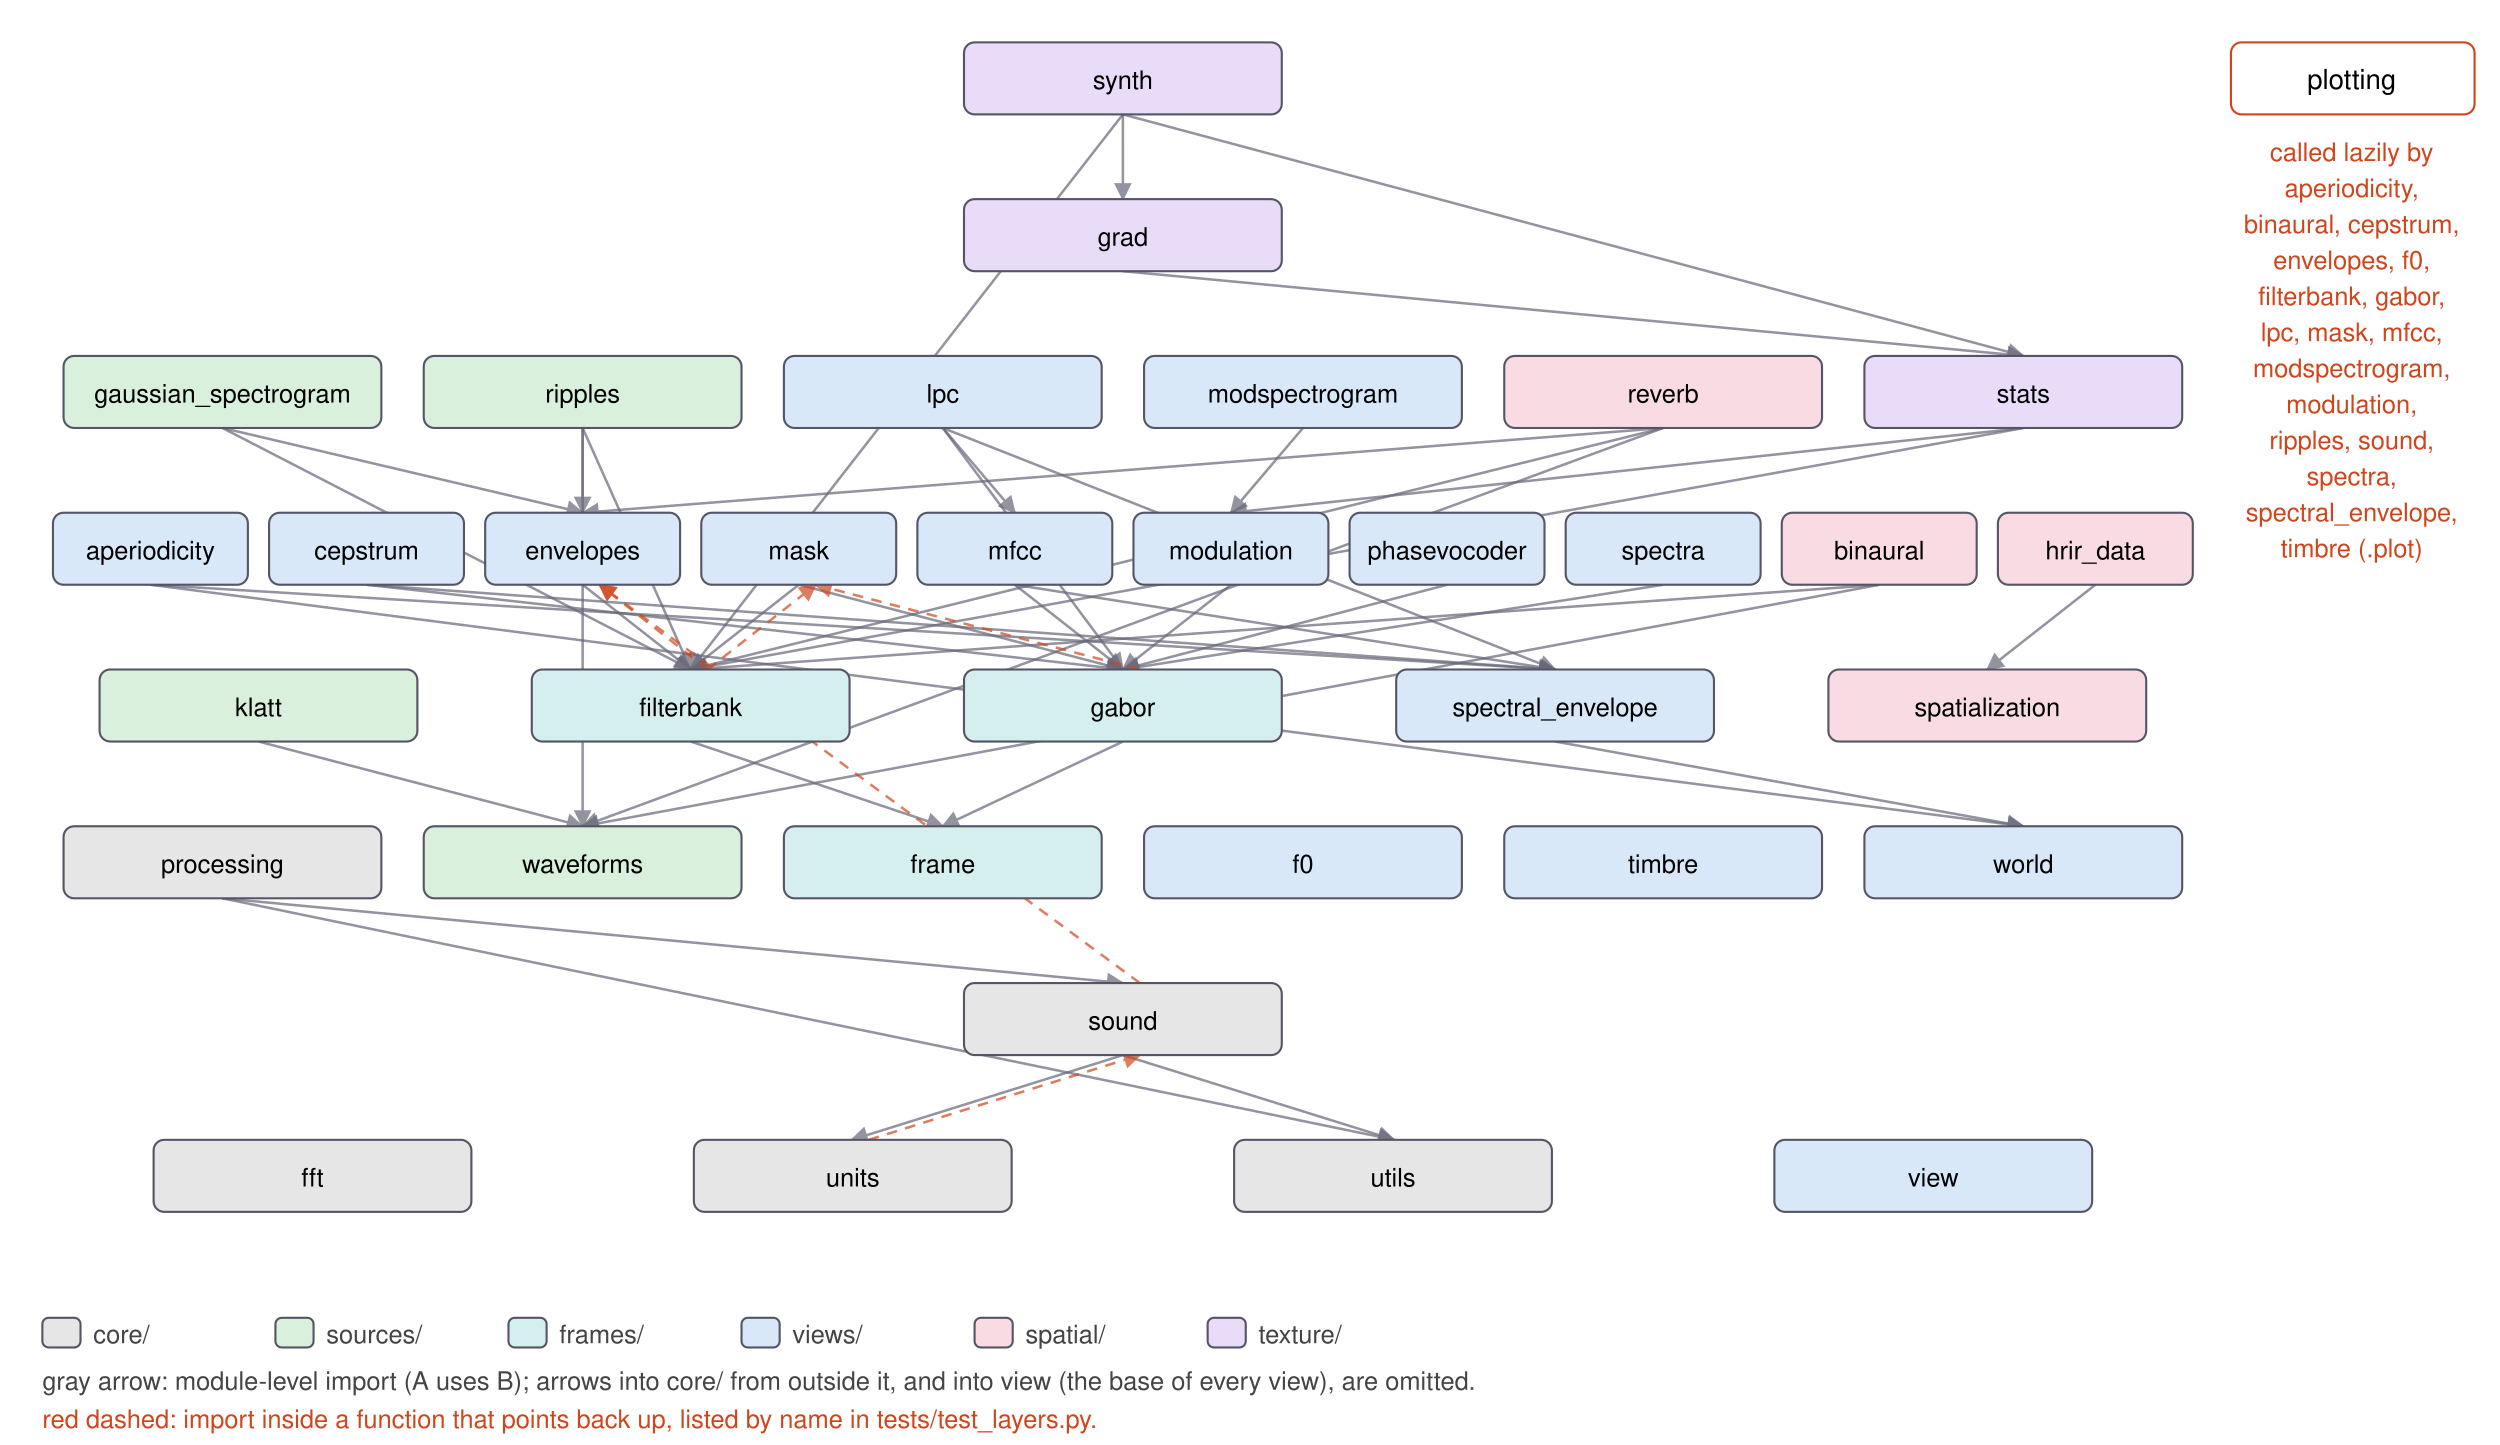
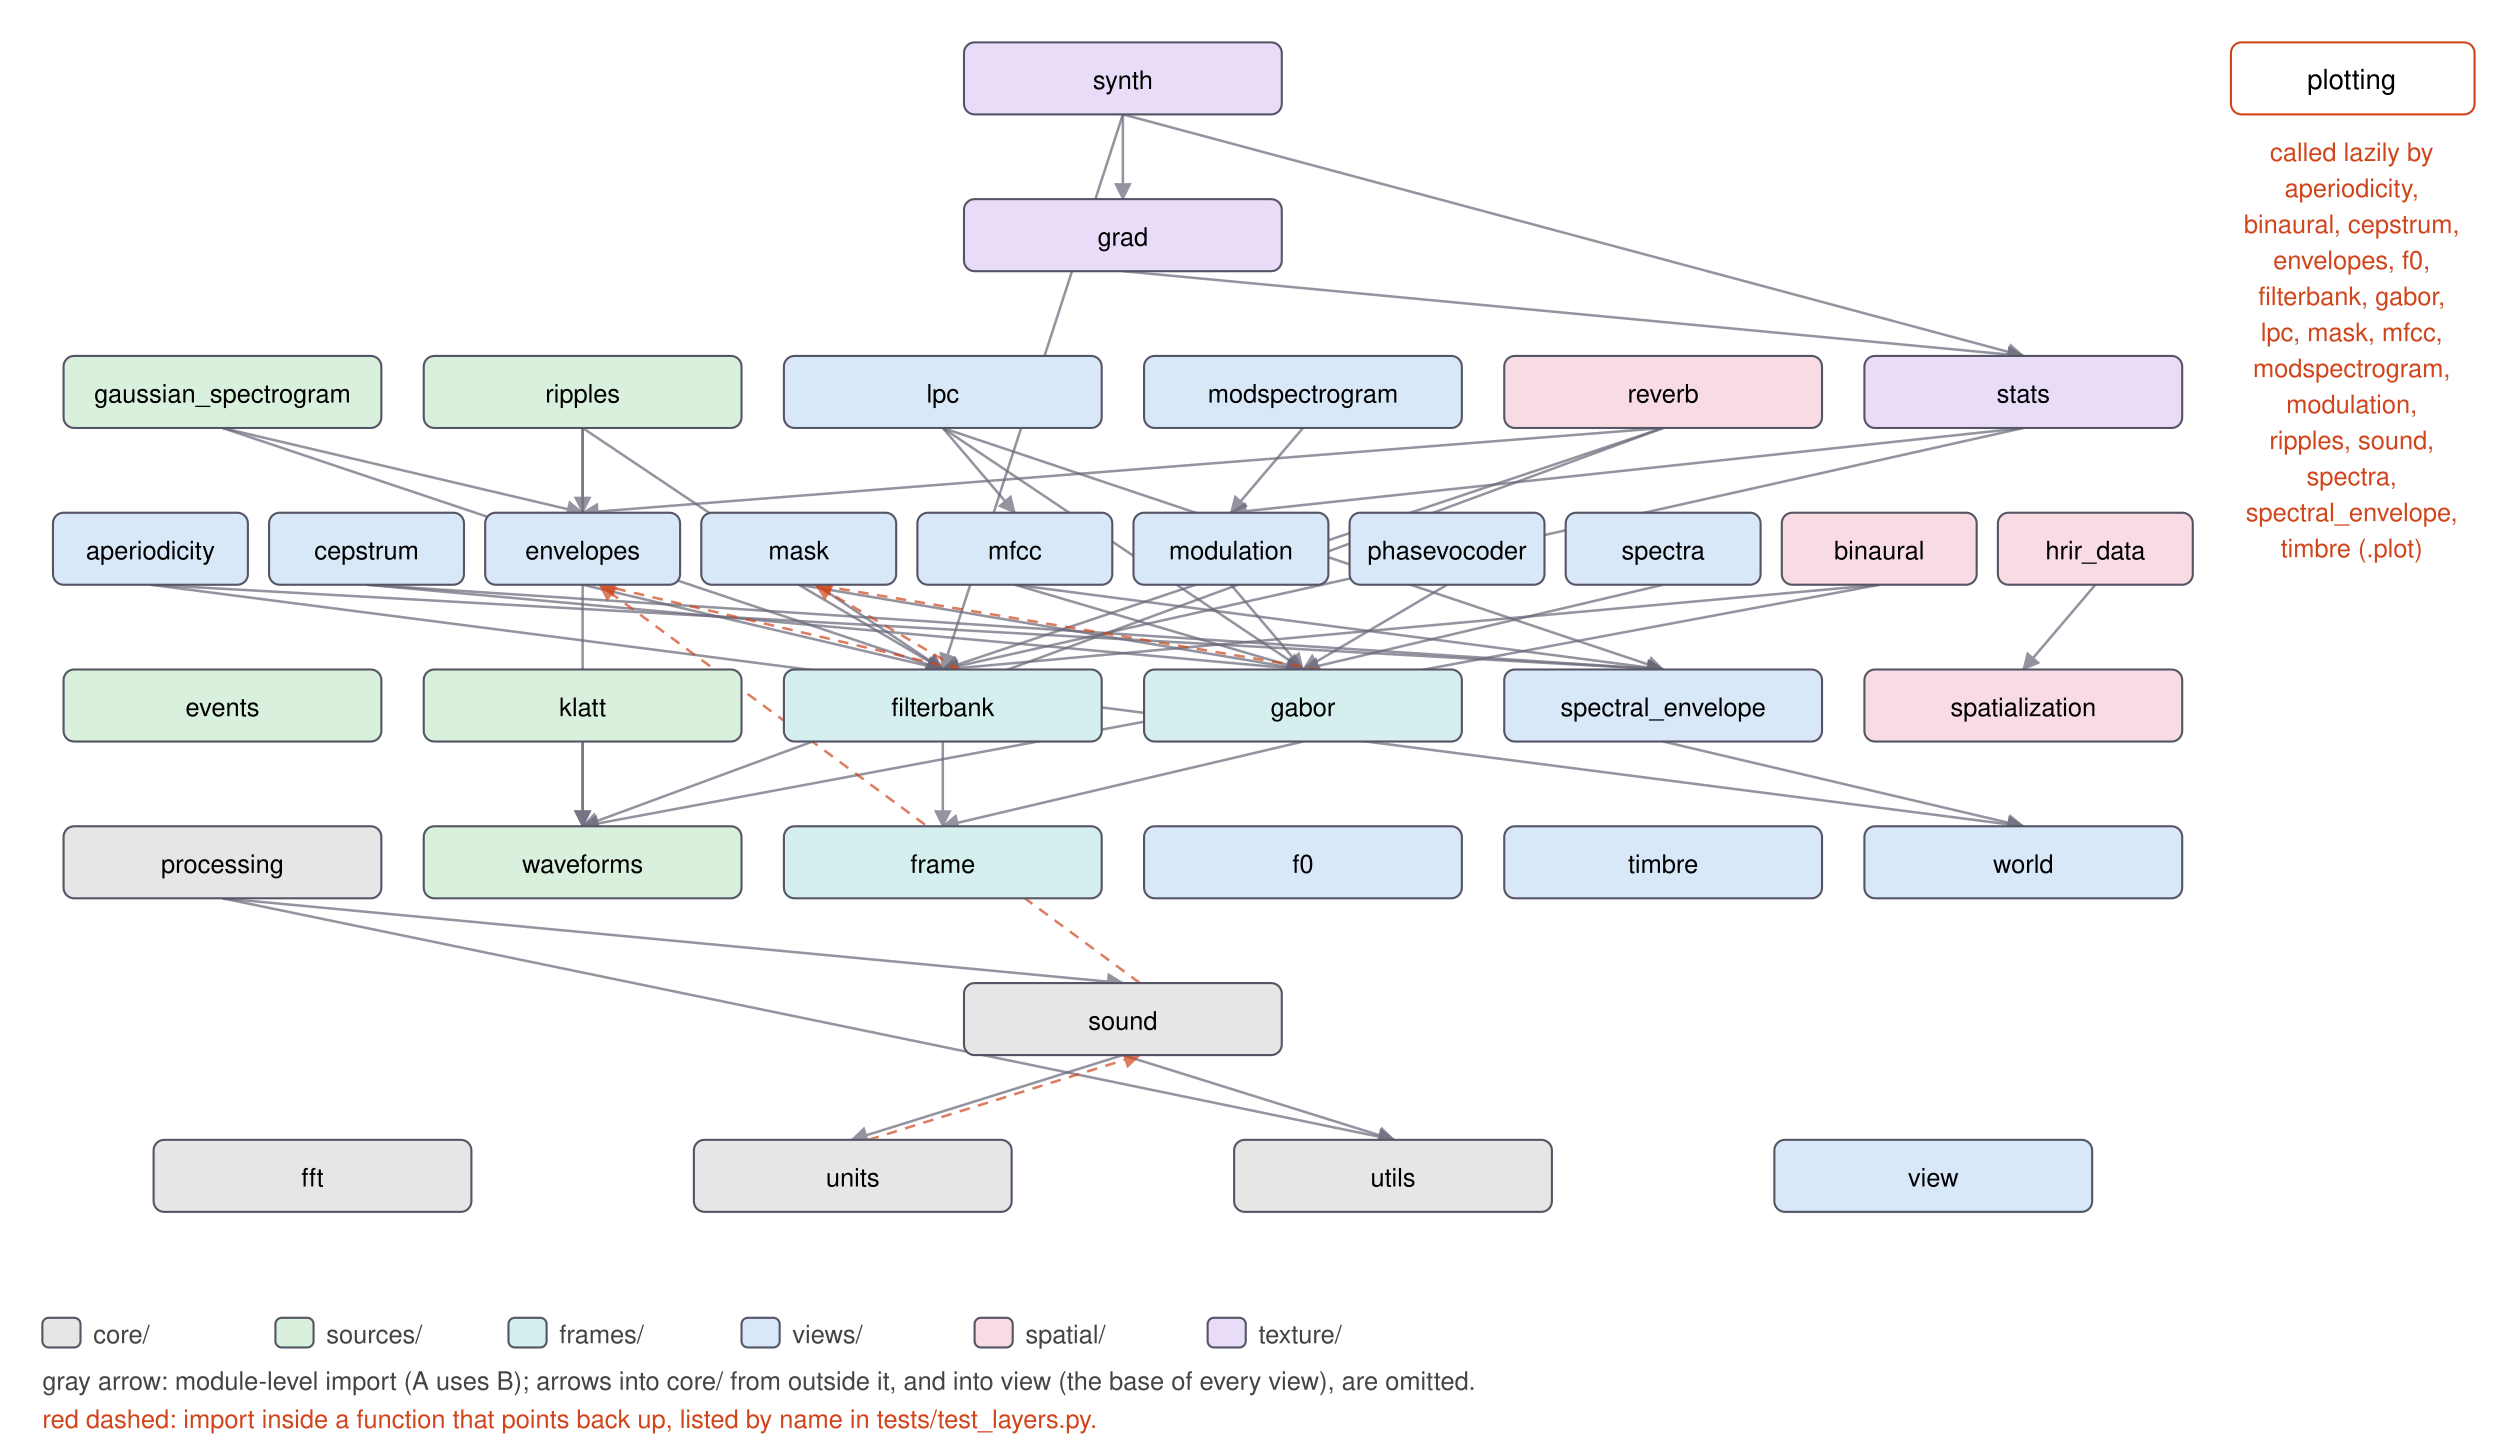
<svg xmlns="http://www.w3.org/2000/svg" viewBox="0 0 1180 682" font-family="Helvetica,Arial,sans-serif" font-size="13">
  <defs>
    <marker id="a" viewBox="0 0 10 10" refX="9" refY="5" markerWidth="7" markerHeight="7" orient="auto">
      <path d="M0,0L10,5L0,10z" fill="#667" />
    </marker>
    <marker id="r" viewBox="0 0 10 10" refX="9" refY="5" markerWidth="7" markerHeight="7" orient="auto">
      <path d="M0,0L10,5L0,10z" fill="#d0451b" />
    </marker>
  </defs>
  <rect width="1180" height="682" fill="#ffffff" />
  <line x1="105" y1="424" x2="530" y2="464" stroke="#667" stroke-width="1.2" marker-end="url(#a)" opacity="0.7" />
  <line x1="105" y1="424" x2="658" y2="538" stroke="#667" stroke-width="1.2" marker-end="url(#a)" opacity="0.7" />
  <line x1="530" y1="498" x2="402" y2="538" stroke="#667" stroke-width="1.2" marker-end="url(#a)" opacity="0.7" />
  <line x1="530" y1="498" x2="658" y2="538" stroke="#667" stroke-width="1.2" marker-end="url(#a)" opacity="0.7" />
-   <line x1="326" y1="350" x2="445" y2="390" stroke="#667" stroke-width="1.2" marker-end="url(#a)" opacity="0.7" />
-   <line x1="530" y1="350" x2="445" y2="390" stroke="#667" stroke-width="1.2" marker-end="url(#a)" opacity="0.7" />
-   <line x1="105" y1="202" x2="326" y2="316" stroke="#667" stroke-width="1.2" marker-end="url(#a)" opacity="0.7" />
+   <line x1="445" y1="350" x2="445" y2="390" stroke="#667" stroke-width="1.2" marker-end="url(#a)" opacity="0.7" />
+   <line x1="615" y1="350" x2="445" y2="390" stroke="#667" stroke-width="1.2" marker-end="url(#a)" opacity="0.7" />
+   <line x1="105" y1="202" x2="445" y2="316" stroke="#667" stroke-width="1.2" marker-end="url(#a)" opacity="0.7" />
  <line x1="105" y1="202" x2="275" y2="242" stroke="#667" stroke-width="1.2" marker-end="url(#a)" opacity="0.7" />
-   <line x1="122" y1="350" x2="275" y2="390" stroke="#667" stroke-width="1.2" marker-end="url(#a)" opacity="0.7" />
-   <line x1="275" y1="202" x2="326" y2="316" stroke="#667" stroke-width="1.2" marker-end="url(#a)" opacity="0.7" />
+   <line x1="275" y1="350" x2="275" y2="390" stroke="#667" stroke-width="1.2" marker-end="url(#a)" opacity="0.7" />
+   <line x1="275" y1="202" x2="445" y2="316" stroke="#667" stroke-width="1.2" marker-end="url(#a)" opacity="0.7" />
  <line x1="275" y1="202" x2="275" y2="390" stroke="#667" stroke-width="1.2" marker-end="url(#a)" opacity="0.7" />
  <line x1="275" y1="202" x2="275" y2="242" stroke="#667" stroke-width="1.2" marker-end="url(#a)" opacity="0.7" />
-   <line x1="887" y1="276" x2="326" y2="316" stroke="#667" stroke-width="1.2" marker-end="url(#a)" opacity="0.7" />
+   <line x1="887" y1="276" x2="445" y2="316" stroke="#667" stroke-width="1.2" marker-end="url(#a)" opacity="0.7" />
  <line x1="887" y1="276" x2="275" y2="390" stroke="#667" stroke-width="1.2" marker-end="url(#a)" opacity="0.7" />
-   <line x1="989" y1="276" x2="938" y2="316" stroke="#667" stroke-width="1.2" marker-end="url(#a)" opacity="0.7" />
-   <line x1="785" y1="202" x2="326" y2="316" stroke="#667" stroke-width="1.2" marker-end="url(#a)" opacity="0.7" />
+   <line x1="989" y1="276" x2="955" y2="316" stroke="#667" stroke-width="1.2" marker-end="url(#a)" opacity="0.7" />
+   <line x1="785" y1="202" x2="445" y2="316" stroke="#667" stroke-width="1.2" marker-end="url(#a)" opacity="0.7" />
  <line x1="785" y1="202" x2="275" y2="390" stroke="#667" stroke-width="1.2" marker-end="url(#a)" opacity="0.7" />
  <line x1="785" y1="202" x2="275" y2="242" stroke="#667" stroke-width="1.2" marker-end="url(#a)" opacity="0.7" />
  <line x1="530" y1="128" x2="955" y2="168" stroke="#667" stroke-width="1.2" marker-end="url(#a)" opacity="0.7" />
-   <line x1="955" y1="202" x2="326" y2="316" stroke="#667" stroke-width="1.2" marker-end="url(#a)" opacity="0.7" />
+   <line x1="955" y1="202" x2="445" y2="316" stroke="#667" stroke-width="1.2" marker-end="url(#a)" opacity="0.7" />
  <line x1="955" y1="202" x2="581" y2="242" stroke="#667" stroke-width="1.2" marker-end="url(#a)" opacity="0.7" />
-   <line x1="530" y1="54" x2="326" y2="316" stroke="#667" stroke-width="1.2" marker-end="url(#a)" opacity="0.7" />
+   <line x1="530" y1="54" x2="445" y2="316" stroke="#667" stroke-width="1.2" marker-end="url(#a)" opacity="0.7" />
  <line x1="530" y1="54" x2="530" y2="94" stroke="#667" stroke-width="1.2" marker-end="url(#a)" opacity="0.7" />
  <line x1="530" y1="54" x2="955" y2="168" stroke="#667" stroke-width="1.2" marker-end="url(#a)" opacity="0.7" />
-   <line x1="71" y1="276" x2="734" y2="316" stroke="#667" stroke-width="1.2" marker-end="url(#a)" opacity="0.7" />
+   <line x1="71" y1="276" x2="785" y2="316" stroke="#667" stroke-width="1.2" marker-end="url(#a)" opacity="0.7" />
  <line x1="71" y1="276" x2="955" y2="390" stroke="#667" stroke-width="1.2" marker-end="url(#a)" opacity="0.7" />
-   <line x1="173" y1="276" x2="530" y2="316" stroke="#667" stroke-width="1.2" marker-end="url(#a)" opacity="0.7" />
-   <line x1="173" y1="276" x2="734" y2="316" stroke="#667" stroke-width="1.2" marker-end="url(#a)" opacity="0.7" />
-   <line x1="275" y1="276" x2="326" y2="316" stroke="#667" stroke-width="1.2" marker-end="url(#a)" opacity="0.7" />
-   <line x1="445" y1="202" x2="530" y2="316" stroke="#667" stroke-width="1.2" marker-end="url(#a)" opacity="0.7" />
+   <line x1="173" y1="276" x2="615" y2="316" stroke="#667" stroke-width="1.2" marker-end="url(#a)" opacity="0.7" />
+   <line x1="173" y1="276" x2="785" y2="316" stroke="#667" stroke-width="1.2" marker-end="url(#a)" opacity="0.7" />
+   <line x1="275" y1="276" x2="445" y2="316" stroke="#667" stroke-width="1.2" marker-end="url(#a)" opacity="0.7" />
+   <line x1="445" y1="202" x2="615" y2="316" stroke="#667" stroke-width="1.2" marker-end="url(#a)" opacity="0.7" />
  <line x1="445" y1="202" x2="479" y2="242" stroke="#667" stroke-width="1.2" marker-end="url(#a)" opacity="0.7" />
-   <line x1="445" y1="202" x2="734" y2="316" stroke="#667" stroke-width="1.2" marker-end="url(#a)" opacity="0.7" />
-   <line x1="377" y1="276" x2="326" y2="316" stroke="#667" stroke-width="1.2" marker-end="url(#a)" opacity="0.7" />
-   <line x1="377" y1="276" x2="530" y2="316" stroke="#667" stroke-width="1.2" marker-end="url(#a)" opacity="0.7" />
-   <line x1="479" y1="276" x2="530" y2="316" stroke="#667" stroke-width="1.2" marker-end="url(#a)" opacity="0.7" />
-   <line x1="479" y1="276" x2="734" y2="316" stroke="#667" stroke-width="1.2" marker-end="url(#a)" opacity="0.7" />
+   <line x1="445" y1="202" x2="785" y2="316" stroke="#667" stroke-width="1.2" marker-end="url(#a)" opacity="0.7" />
+   <line x1="377" y1="276" x2="445" y2="316" stroke="#667" stroke-width="1.2" marker-end="url(#a)" opacity="0.7" />
+   <line x1="377" y1="276" x2="615" y2="316" stroke="#667" stroke-width="1.2" marker-end="url(#a)" opacity="0.7" />
+   <line x1="479" y1="276" x2="615" y2="316" stroke="#667" stroke-width="1.2" marker-end="url(#a)" opacity="0.7" />
+   <line x1="479" y1="276" x2="785" y2="316" stroke="#667" stroke-width="1.2" marker-end="url(#a)" opacity="0.7" />
  <line x1="615" y1="202" x2="581" y2="242" stroke="#667" stroke-width="1.2" marker-end="url(#a)" opacity="0.7" />
-   <line x1="581" y1="276" x2="530" y2="316" stroke="#667" stroke-width="1.2" marker-end="url(#a)" opacity="0.7" />
-   <line x1="683" y1="276" x2="530" y2="316" stroke="#667" stroke-width="1.2" marker-end="url(#a)" opacity="0.7" />
-   <line x1="785" y1="276" x2="530" y2="316" stroke="#667" stroke-width="1.2" marker-end="url(#a)" opacity="0.7" />
-   <line x1="734" y1="350" x2="955" y2="390" stroke="#667" stroke-width="1.2" marker-end="url(#a)" opacity="0.7" />
+   <line x1="581" y1="276" x2="615" y2="316" stroke="#667" stroke-width="1.2" marker-end="url(#a)" opacity="0.7" />
+   <line x1="683" y1="276" x2="615" y2="316" stroke="#667" stroke-width="1.2" marker-end="url(#a)" opacity="0.7" />
+   <line x1="785" y1="276" x2="615" y2="316" stroke="#667" stroke-width="1.2" marker-end="url(#a)" opacity="0.7" />
+   <line x1="785" y1="350" x2="955" y2="390" stroke="#667" stroke-width="1.2" marker-end="url(#a)" opacity="0.7" />
  <line x1="538" y1="464" x2="283" y2="276" stroke="#d0451b" stroke-width="1.2" stroke-dasharray="5,4" marker-end="url(#r)" opacity="0.7" />
  <line x1="410" y1="538" x2="538" y2="498" stroke="#d0451b" stroke-width="1.2" stroke-dasharray="5,4" marker-end="url(#r)" opacity="0.7" />
-   <line x1="334" y1="316" x2="283" y2="276" stroke="#d0451b" stroke-width="1.2" stroke-dasharray="5,4" marker-end="url(#r)" opacity="0.7" />
-   <line x1="334" y1="316" x2="385" y2="276" stroke="#d0451b" stroke-width="1.2" stroke-dasharray="5,4" marker-end="url(#r)" opacity="0.7" />
-   <line x1="538" y1="316" x2="385" y2="276" stroke="#d0451b" stroke-width="1.2" stroke-dasharray="5,4" marker-end="url(#r)" opacity="0.7" />
+   <line x1="453" y1="316" x2="283" y2="276" stroke="#d0451b" stroke-width="1.2" stroke-dasharray="5,4" marker-end="url(#r)" opacity="0.7" />
+   <line x1="453" y1="316" x2="385" y2="276" stroke="#d0451b" stroke-width="1.2" stroke-dasharray="5,4" marker-end="url(#r)" opacity="0.7" />
+   <line x1="623" y1="316" x2="385" y2="276" stroke="#d0451b" stroke-width="1.2" stroke-dasharray="5,4" marker-end="url(#r)" opacity="0.7" />
  <rect x="72.5" y="538" width="150.0" height="34" rx="5" fill="#e6e6e6" stroke="#556" />
  <text x="147.5" y="560" text-anchor="middle" font-size="12">fft</text>
  <rect x="30.0" y="390" width="150.0" height="34" rx="5" fill="#e6e6e6" stroke="#556" />
  <text x="105.0" y="412" text-anchor="middle" font-size="12">processing</text>
  <rect x="455.0" y="464" width="150.0" height="34" rx="5" fill="#e6e6e6" stroke="#556" />
  <text x="530.0" y="486" text-anchor="middle" font-size="12">sound</text>
  <rect x="327.5" y="538" width="150.0" height="34" rx="5" fill="#e6e6e6" stroke="#556" />
  <text x="402.5" y="560" text-anchor="middle" font-size="12">units</text>
  <rect x="582.5" y="538" width="150.0" height="34" rx="5" fill="#e6e6e6" stroke="#556" />
  <text x="657.5" y="560" text-anchor="middle" font-size="12">utils</text>
-   <rect x="251.0" y="316" width="150.0" height="34" rx="5" fill="#d5eeee" stroke="#556" />
-   <text x="326.0" y="338" text-anchor="middle" font-size="12">filterbank</text>
+   <rect x="370.0" y="316" width="150.0" height="34" rx="5" fill="#d5eeee" stroke="#556" />
+   <text x="445.0" y="338" text-anchor="middle" font-size="12">filterbank</text>
  <rect x="370.0" y="390" width="150.0" height="34" rx="5" fill="#d5eeee" stroke="#556" />
  <text x="445.0" y="412" text-anchor="middle" font-size="12">frame</text>
-   <rect x="455.0" y="316" width="150.0" height="34" rx="5" fill="#d5eeee" stroke="#556" />
-   <text x="530.0" y="338" text-anchor="middle" font-size="12">gabor</text>
+   <rect x="540.0" y="316" width="150.0" height="34" rx="5" fill="#d5eeee" stroke="#556" />
+   <text x="615.0" y="338" text-anchor="middle" font-size="12">gabor</text>
+   <rect x="30.0" y="316" width="150.0" height="34" rx="5" fill="#d9f0dd" stroke="#556" />
+   <text x="105.0" y="338" text-anchor="middle" font-size="12">events</text>
  <rect x="30.0" y="168" width="150.0" height="34" rx="5" fill="#d9f0dd" stroke="#556" />
  <text x="105.0" y="190" text-anchor="middle" font-size="12">gaussian_spectrogram</text>
-   <rect x="47.0" y="316" width="150.0" height="34" rx="5" fill="#d9f0dd" stroke="#556" />
-   <text x="122.0" y="338" text-anchor="middle" font-size="12">klatt</text>
+   <rect x="200.0" y="316" width="150.0" height="34" rx="5" fill="#d9f0dd" stroke="#556" />
+   <text x="275.0" y="338" text-anchor="middle" font-size="12">klatt</text>
  <rect x="200.0" y="168" width="150.0" height="34" rx="5" fill="#d9f0dd" stroke="#556" />
  <text x="275.0" y="190" text-anchor="middle" font-size="12">ripples</text>
  <rect x="200.0" y="390" width="150.0" height="34" rx="5" fill="#d9f0dd" stroke="#556" />
  <text x="275.0" y="412" text-anchor="middle" font-size="12">waveforms</text>
  <rect x="841.0" y="242" width="92.0" height="34" rx="5" fill="#f8dbe3" stroke="#556" />
  <text x="887.0" y="264" text-anchor="middle" font-size="12">binaural</text>
  <rect x="943.0" y="242" width="92.0" height="34" rx="5" fill="#f8dbe3" stroke="#556" />
  <text x="989.0" y="264" text-anchor="middle" font-size="12">hrir_data</text>
  <rect x="710.0" y="168" width="150.0" height="34" rx="5" fill="#f8dbe3" stroke="#556" />
  <text x="785.0" y="190" text-anchor="middle" font-size="12">reverb</text>
-   <rect x="863.0" y="316" width="150.0" height="34" rx="5" fill="#f8dbe3" stroke="#556" />
-   <text x="938.0" y="338" text-anchor="middle" font-size="12">spatialization</text>
+   <rect x="880.0" y="316" width="150.0" height="34" rx="5" fill="#f8dbe3" stroke="#556" />
+   <text x="955.0" y="338" text-anchor="middle" font-size="12">spatialization</text>
  <rect x="455.0" y="94" width="150.0" height="34" rx="5" fill="#e8dcf8" stroke="#556" />
  <text x="530.0" y="116" text-anchor="middle" font-size="12">grad</text>
  <rect x="880.0" y="168" width="150.0" height="34" rx="5" fill="#e8dcf8" stroke="#556" />
  <text x="955.0" y="190" text-anchor="middle" font-size="12">stats</text>
  <rect x="455.0" y="20" width="150.0" height="34" rx="5" fill="#e8dcf8" stroke="#556" />
  <text x="530.0" y="42" text-anchor="middle" font-size="12">synth</text>
  <rect x="25.0" y="242" width="92.0" height="34" rx="5" fill="#d8e8f8" stroke="#556" />
  <text x="71.0" y="264" text-anchor="middle" font-size="12">aperiodicity</text>
  <rect x="127.0" y="242" width="92.0" height="34" rx="5" fill="#d8e8f8" stroke="#556" />
  <text x="173.0" y="264" text-anchor="middle" font-size="12">cepstrum</text>
  <rect x="229.0" y="242" width="92.0" height="34" rx="5" fill="#d8e8f8" stroke="#556" />
  <text x="275.0" y="264" text-anchor="middle" font-size="12">envelopes</text>
  <rect x="540.0" y="390" width="150.0" height="34" rx="5" fill="#d8e8f8" stroke="#556" />
  <text x="615.0" y="412" text-anchor="middle" font-size="12">f0</text>
  <rect x="370.0" y="168" width="150.0" height="34" rx="5" fill="#d8e8f8" stroke="#556" />
  <text x="445.0" y="190" text-anchor="middle" font-size="12">lpc</text>
  <rect x="331.0" y="242" width="92.0" height="34" rx="5" fill="#d8e8f8" stroke="#556" />
  <text x="377.0" y="264" text-anchor="middle" font-size="12">mask</text>
  <rect x="433.0" y="242" width="92.0" height="34" rx="5" fill="#d8e8f8" stroke="#556" />
  <text x="479.0" y="264" text-anchor="middle" font-size="12">mfcc</text>
  <rect x="540.0" y="168" width="150.0" height="34" rx="5" fill="#d8e8f8" stroke="#556" />
  <text x="615.0" y="190" text-anchor="middle" font-size="12">modspectrogram</text>
  <rect x="535.0" y="242" width="92.0" height="34" rx="5" fill="#d8e8f8" stroke="#556" />
  <text x="581.0" y="264" text-anchor="middle" font-size="12">modulation</text>
  <rect x="637.0" y="242" width="92.0" height="34" rx="5" fill="#d8e8f8" stroke="#556" />
  <text x="683.0" y="264" text-anchor="middle" font-size="12">phasevocoder</text>
  <rect x="739.0" y="242" width="92.0" height="34" rx="5" fill="#d8e8f8" stroke="#556" />
  <text x="785.0" y="264" text-anchor="middle" font-size="12">spectra</text>
-   <rect x="659.0" y="316" width="150.0" height="34" rx="5" fill="#d8e8f8" stroke="#556" />
-   <text x="734.0" y="338" text-anchor="middle" font-size="12">spectral_envelope</text>
+   <rect x="710.0" y="316" width="150.0" height="34" rx="5" fill="#d8e8f8" stroke="#556" />
+   <text x="785.0" y="338" text-anchor="middle" font-size="12">spectral_envelope</text>
  <rect x="710.0" y="390" width="150.0" height="34" rx="5" fill="#d8e8f8" stroke="#556" />
  <text x="785.0" y="412" text-anchor="middle" font-size="12">timbre</text>
  <rect x="837.5" y="538" width="150.0" height="34" rx="5" fill="#d8e8f8" stroke="#556" />
  <text x="912.5" y="560" text-anchor="middle" font-size="12">view</text>
  <rect x="880.0" y="390" width="150.0" height="34" rx="5" fill="#d8e8f8" stroke="#556" />
  <text x="955.0" y="412" text-anchor="middle" font-size="12">world</text>
  <rect x="1053" y="20" width="115" height="34" rx="5" fill="#fff" stroke="#d0451b" />
  <text x="1110" y="42" text-anchor="middle">plotting</text>
  <text x="1110" y="76" text-anchor="middle" font-size="12" fill="#d0451b">called lazily by</text>
  <text x="1110" y="93" text-anchor="middle" font-size="12" fill="#d0451b">aperiodicity,</text>
  <text x="1110" y="110" text-anchor="middle" font-size="12" fill="#d0451b">binaural, cepstrum,</text>
  <text x="1110" y="127" text-anchor="middle" font-size="12" fill="#d0451b">envelopes, f0,</text>
  <text x="1110" y="144" text-anchor="middle" font-size="12" fill="#d0451b">filterbank, gabor,</text>
  <text x="1110" y="161" text-anchor="middle" font-size="12" fill="#d0451b">lpc, mask, mfcc,</text>
  <text x="1110" y="178" text-anchor="middle" font-size="12" fill="#d0451b">modspectrogram,</text>
  <text x="1110" y="195" text-anchor="middle" font-size="12" fill="#d0451b">modulation,</text>
  <text x="1110" y="212" text-anchor="middle" font-size="12" fill="#d0451b">ripples, sound,</text>
  <text x="1110" y="229" text-anchor="middle" font-size="12" fill="#d0451b">spectra,</text>
  <text x="1110" y="246" text-anchor="middle" font-size="12" fill="#d0451b">spectral_envelope,</text>
  <text x="1110" y="263" text-anchor="middle" font-size="12" fill="#d0451b">timbre (.plot)</text>
  <rect x="20" y="622" width="18" height="14" rx="3" fill="#e6e6e6" stroke="#556" />
  <text x="44" y="634" font-size="12" fill="#444">core/</text>
  <rect x="130" y="622" width="18" height="14" rx="3" fill="#d9f0dd" stroke="#556" />
  <text x="154" y="634" font-size="12" fill="#444">sources/</text>
  <rect x="240" y="622" width="18" height="14" rx="3" fill="#d5eeee" stroke="#556" />
  <text x="264" y="634" font-size="12" fill="#444">frames/</text>
  <rect x="350" y="622" width="18" height="14" rx="3" fill="#d8e8f8" stroke="#556" />
  <text x="374" y="634" font-size="12" fill="#444">views/</text>
  <rect x="460" y="622" width="18" height="14" rx="3" fill="#f8dbe3" stroke="#556" />
  <text x="484" y="634" font-size="12" fill="#444">spatial/</text>
  <rect x="570" y="622" width="18" height="14" rx="3" fill="#e8dcf8" stroke="#556" />
  <text x="594" y="634" font-size="12" fill="#444">texture/</text>
  <text x="20" y="656" font-size="12" fill="#444">gray arrow: module-level import (A uses B); arrows into core/ from outside it, and into view (the base of every view), are omitted.</text>
  <text x="20" y="674" font-size="12" fill="#d0451b">red dashed: import inside a function that points back up, listed by name in tests/test_layers.py.</text>
</svg>
